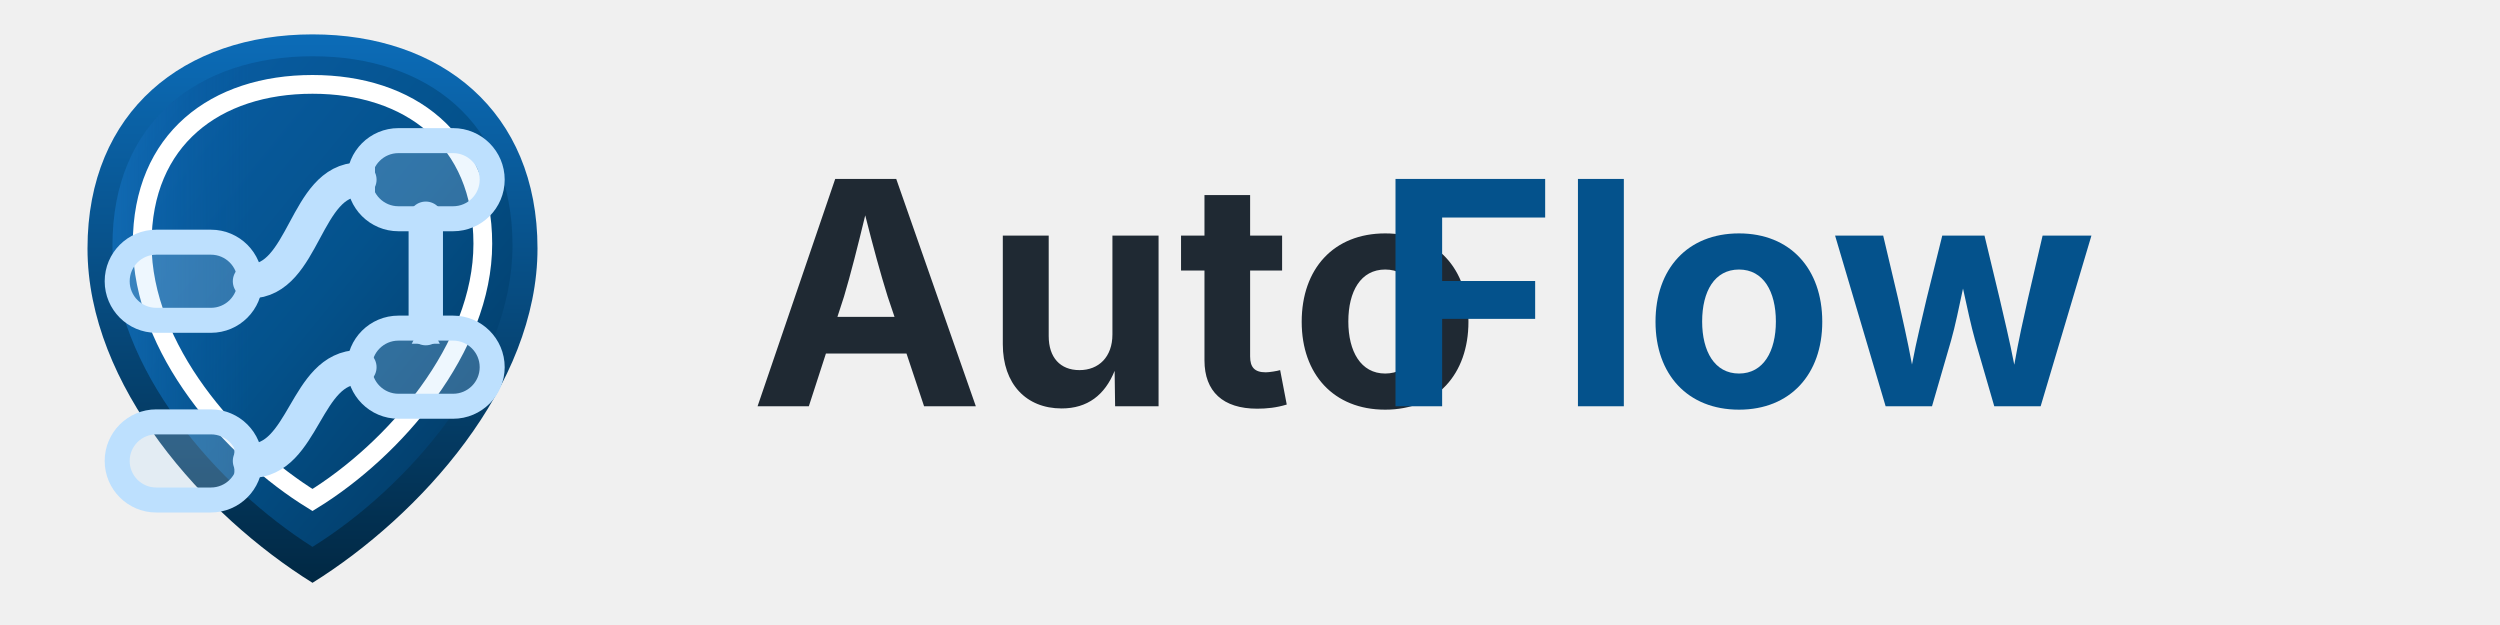
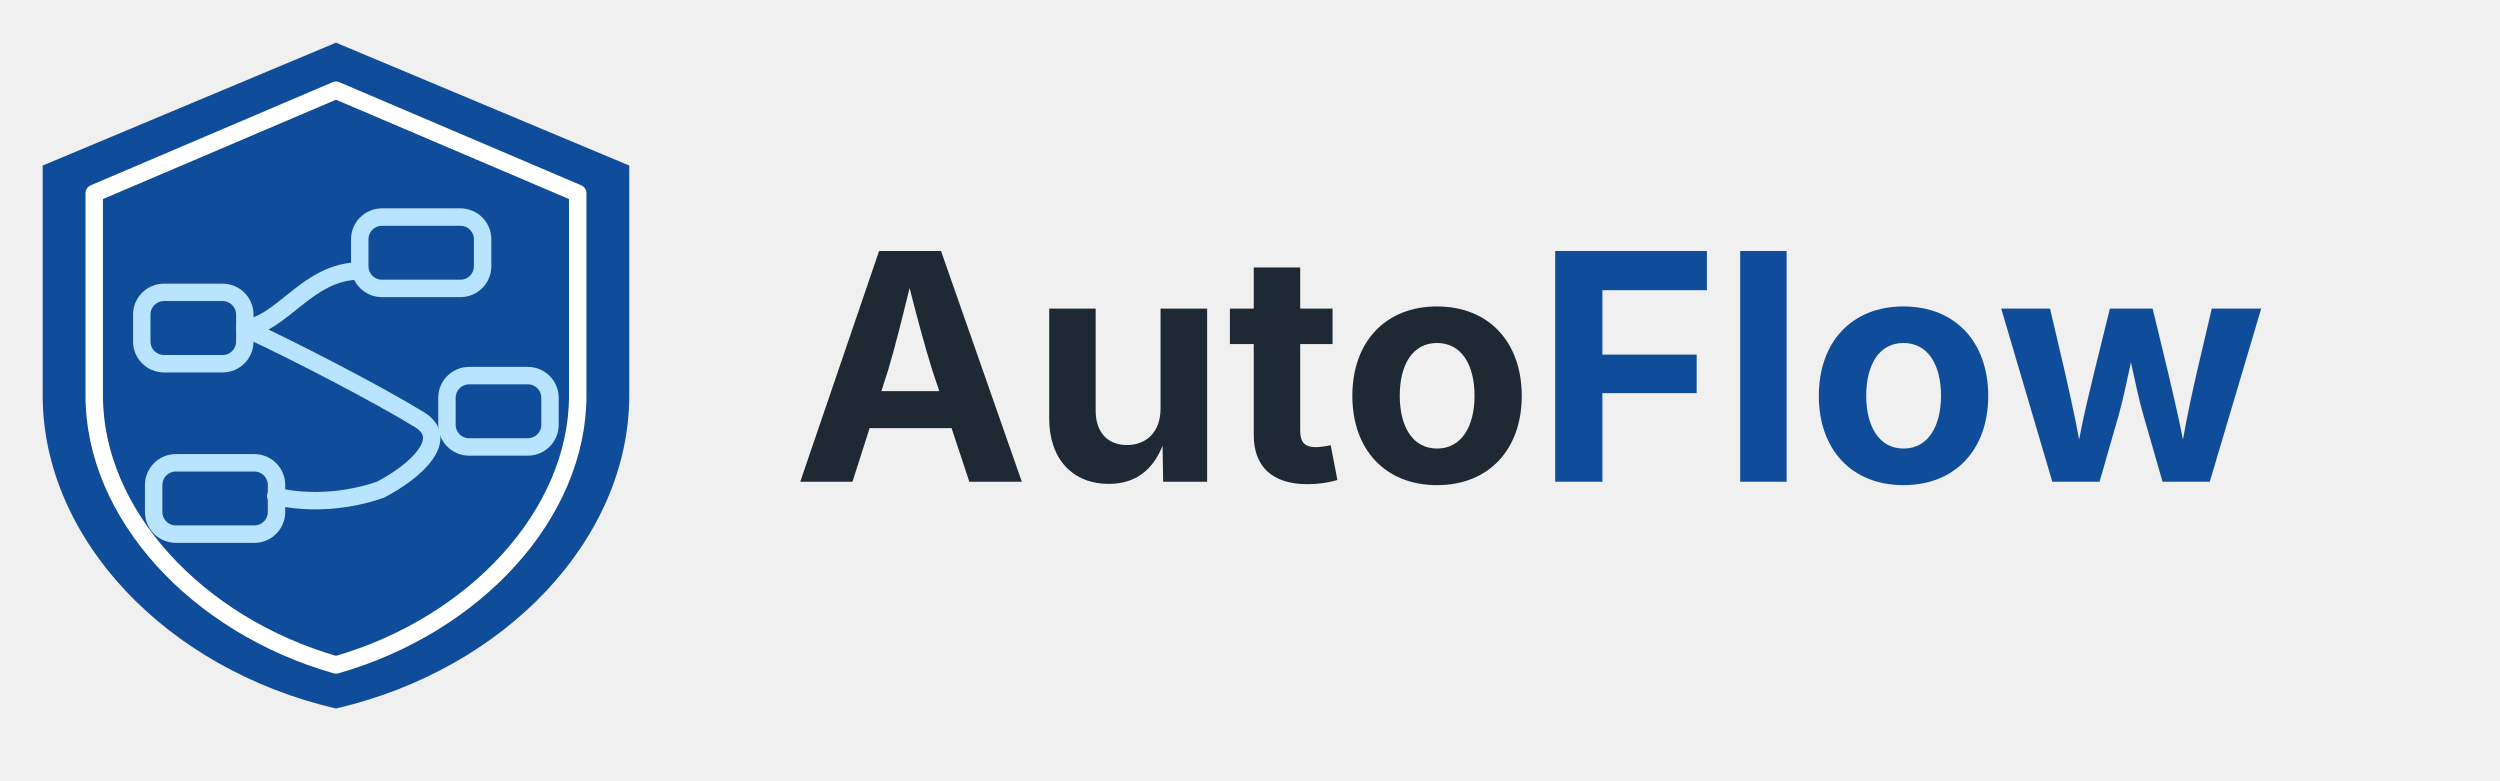
- <svg xmlns="http://www.w3.org/2000/svg" viewBox="0 0 160 40" fill="none">
+ <svg xmlns="http://www.w3.org/2000/svg" viewBox="0 0 820 256">
  <defs>
-     <linearGradient id="wmShieldBase" x1="0%" y1="0%" x2="100%" y2="100%">
-       <stop offset="0%" stop-color="#0A5FA8" />
-       <stop offset="50%" stop-color="#04528C" />
-       <stop offset="100%" stop-color="#02355C" />
-     </linearGradient>
-     <linearGradient id="wmShieldSheen" x1="0%" y1="0%" x2="100%" y2="0%">
-       <stop offset="0%" stop-color="#1A7BC8" stop-opacity="0.45" />
-       <stop offset="35%" stop-color="#0A5FA8" stop-opacity="0" />
-     </linearGradient>
-     <linearGradient id="wmShieldRim" x1="0%" y1="0%" x2="0%" y2="100%">
-       <stop offset="0%" stop-color="#0C6CB8" />
-       <stop offset="100%" stop-color="#012843" />
-     </linearGradient>
+     <style>
+       .shield-outer { fill:#0F4C99; }
+       .inner-border { fill:none; stroke:#ffffff; stroke-width:22; stroke-linejoin:round; }
+       .node-style { fill:#0F4C99; stroke:#B8E4FF; stroke-width:22; rx:28; }
+       .curve-line { fill:none; stroke:#B8E4FF; stroke-width:22; stroke-linecap:round; stroke-linejoin:round; }
+     </style>
  </defs>
-   <g transform="translate(0,0)">
-     <path d="M20 2.2c8.2 0 14.4 4.9 14.4 13.7 0 8.8-7.5 17.1-14.4 21.4C13.1 33 5.6 24.7 5.6 15.9 5.6 7.1 11.8 2.2 20 2.2z" fill="url(#wmShieldRim)" />
-     <path d="M20 3.6c7.3 0 12.8 4.2 12.8 12.1 0 7.9-6.7 15.5-12.8 19.3C14 31.2 7.2 23.6 7.2 15.7 7.2 7.8 12.7 3.6 20 3.6z" fill="url(#wmShieldBase)" />
-     <path d="M20 3.6c7.3 0 12.8 4.2 12.8 12.1 0 7.9-6.7 15.5-12.8 19.3C14 31.2 7.2 23.6 7.2 15.7 7.2 7.8 12.7 3.6 20 3.6z" fill="url(#wmShieldSheen)" />
-     <path d="M20 5.4c6.2 0 10.9 3.5 10.9 10.2 0 6.7-5.7 13.2-10.9 16.4C14.8 28.8 9.1 22.3 9.1 15.6 9.1 8.9 13.8 5.4 20 5.4z" fill="none" stroke="#FFFFFF" stroke-width="1.2" />
-     <g stroke="#BDE0FE" stroke-width="2.2" stroke-linecap="round" stroke-linejoin="round" fill="none">
-       <rect x="7.5" y="15.5" width="8.5" height="5" rx="2.5" fill="#BDE0FE" fill-opacity="0.25" stroke-width="1.6" />
-       <rect x="23" y="9" width="8.5" height="5" rx="2.5" fill="#BDE0FE" fill-opacity="0.25" stroke-width="1.6" />
-       <rect x="23" y="21" width="8.5" height="5" rx="2.5" fill="#BDE0FE" fill-opacity="0.25" stroke-width="1.6" />
-       <rect x="7.5" y="27" width="8.5" height="5" rx="2.5" fill="#BDE0FE" fill-opacity="0.25" stroke-width="1.6" />
-       <path d="M16 18 C19.5 18 19.5 11.5 23 11.5" />
-       <path d="M27.25 14 V 21" />
-       <path d="M23 23.5 C19.5 23.5 19.5 29.5 16 29.5" />
-     </g>
-     <g fill="#BDE0FE">
-       <path d="M22.3 11.5 L24 10.6 L24 12.4 Z" />
-       <path d="M27.25 20.3 L28.15 22 L26.35 22 Z" />
-       <path d="M16.7 29.5 L15 28.6 L15 30.4 Z" />
-     </g>
+   <g transform="translate(14,14) scale(0.26) translate(-110,-70)">
+     <path class="shield-outer" d="M480 70 L850 225 L850 515 C850 695 695 860 480 910 C265 860 110 695 110 515 L110 225 Z" />
+     <path class="inner-border" d="M480 130 L785 260 L785 515 C785 665 655 805 480 855 C305 805 175 665 175 515 L175 260 Z" />
+     <rect class="node-style" x="235" y="385" width="130" height="90" />
+     <rect class="node-style" x="510" y="290" width="155" height="90" />
+     <rect class="node-style" x="250" y="600" width="155" height="90" />
+     <rect class="node-style" x="620" y="490" width="130" height="90" />
+     <path class="curve-line" d="M365 430 C412 426, 444 358, 510 358 M365 430 C426 458, 534 514, 586 546 C624 570, 582 610, 536 634 C478 654, 426 648, 404 642" />
  </g>
-   <text x="48" y="26" font-family="-apple-system, BlinkMacSystemFont, 'Segoe UI', 'PingFang SC', 'Microsoft YaHei', sans-serif" font-size="20" font-weight="700" fill="#1f2933">Auto</text>
-   <text x="88" y="26" font-family="-apple-system, BlinkMacSystemFont, 'Segoe UI', 'PingFang SC', 'Microsoft YaHei', sans-serif" font-size="20" font-weight="700" fill="#04528C">Flow</text>
+   <text x="260" y="158" font-family="-apple-system, BlinkMacSystemFont, 'Segoe UI', 'PingFang SC', 'Microsoft YaHei', sans-serif" font-size="104" font-weight="700" fill="#1F2933">Auto<tspan fill="#0F4C99">Flow</tspan>
+   </text>
</svg>
